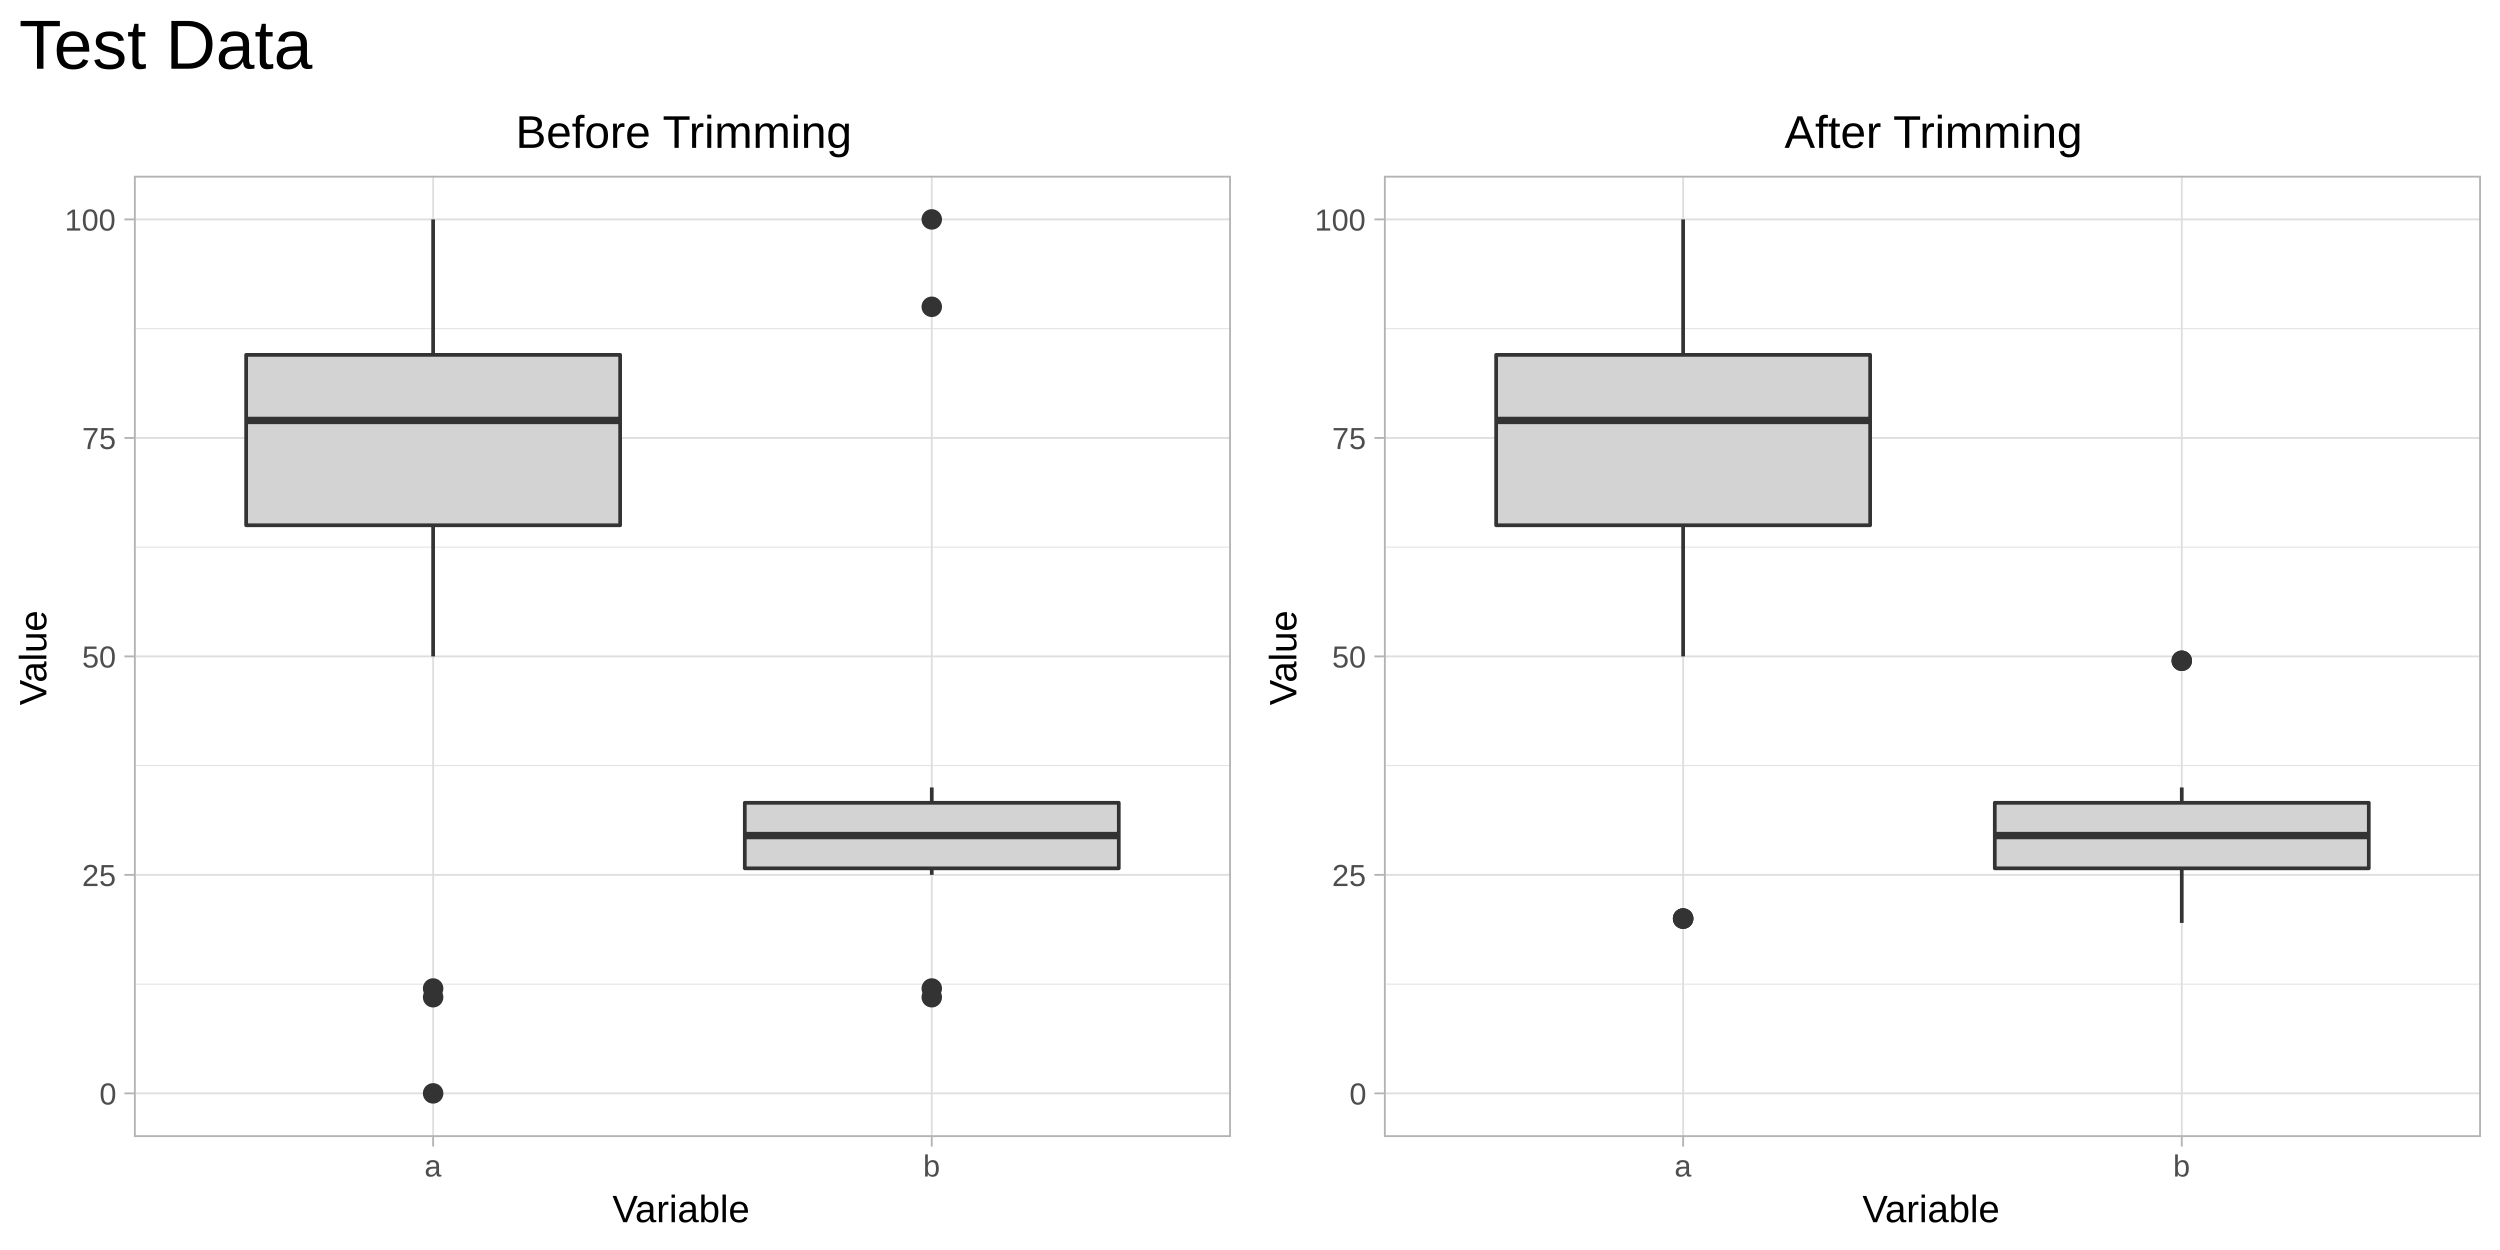
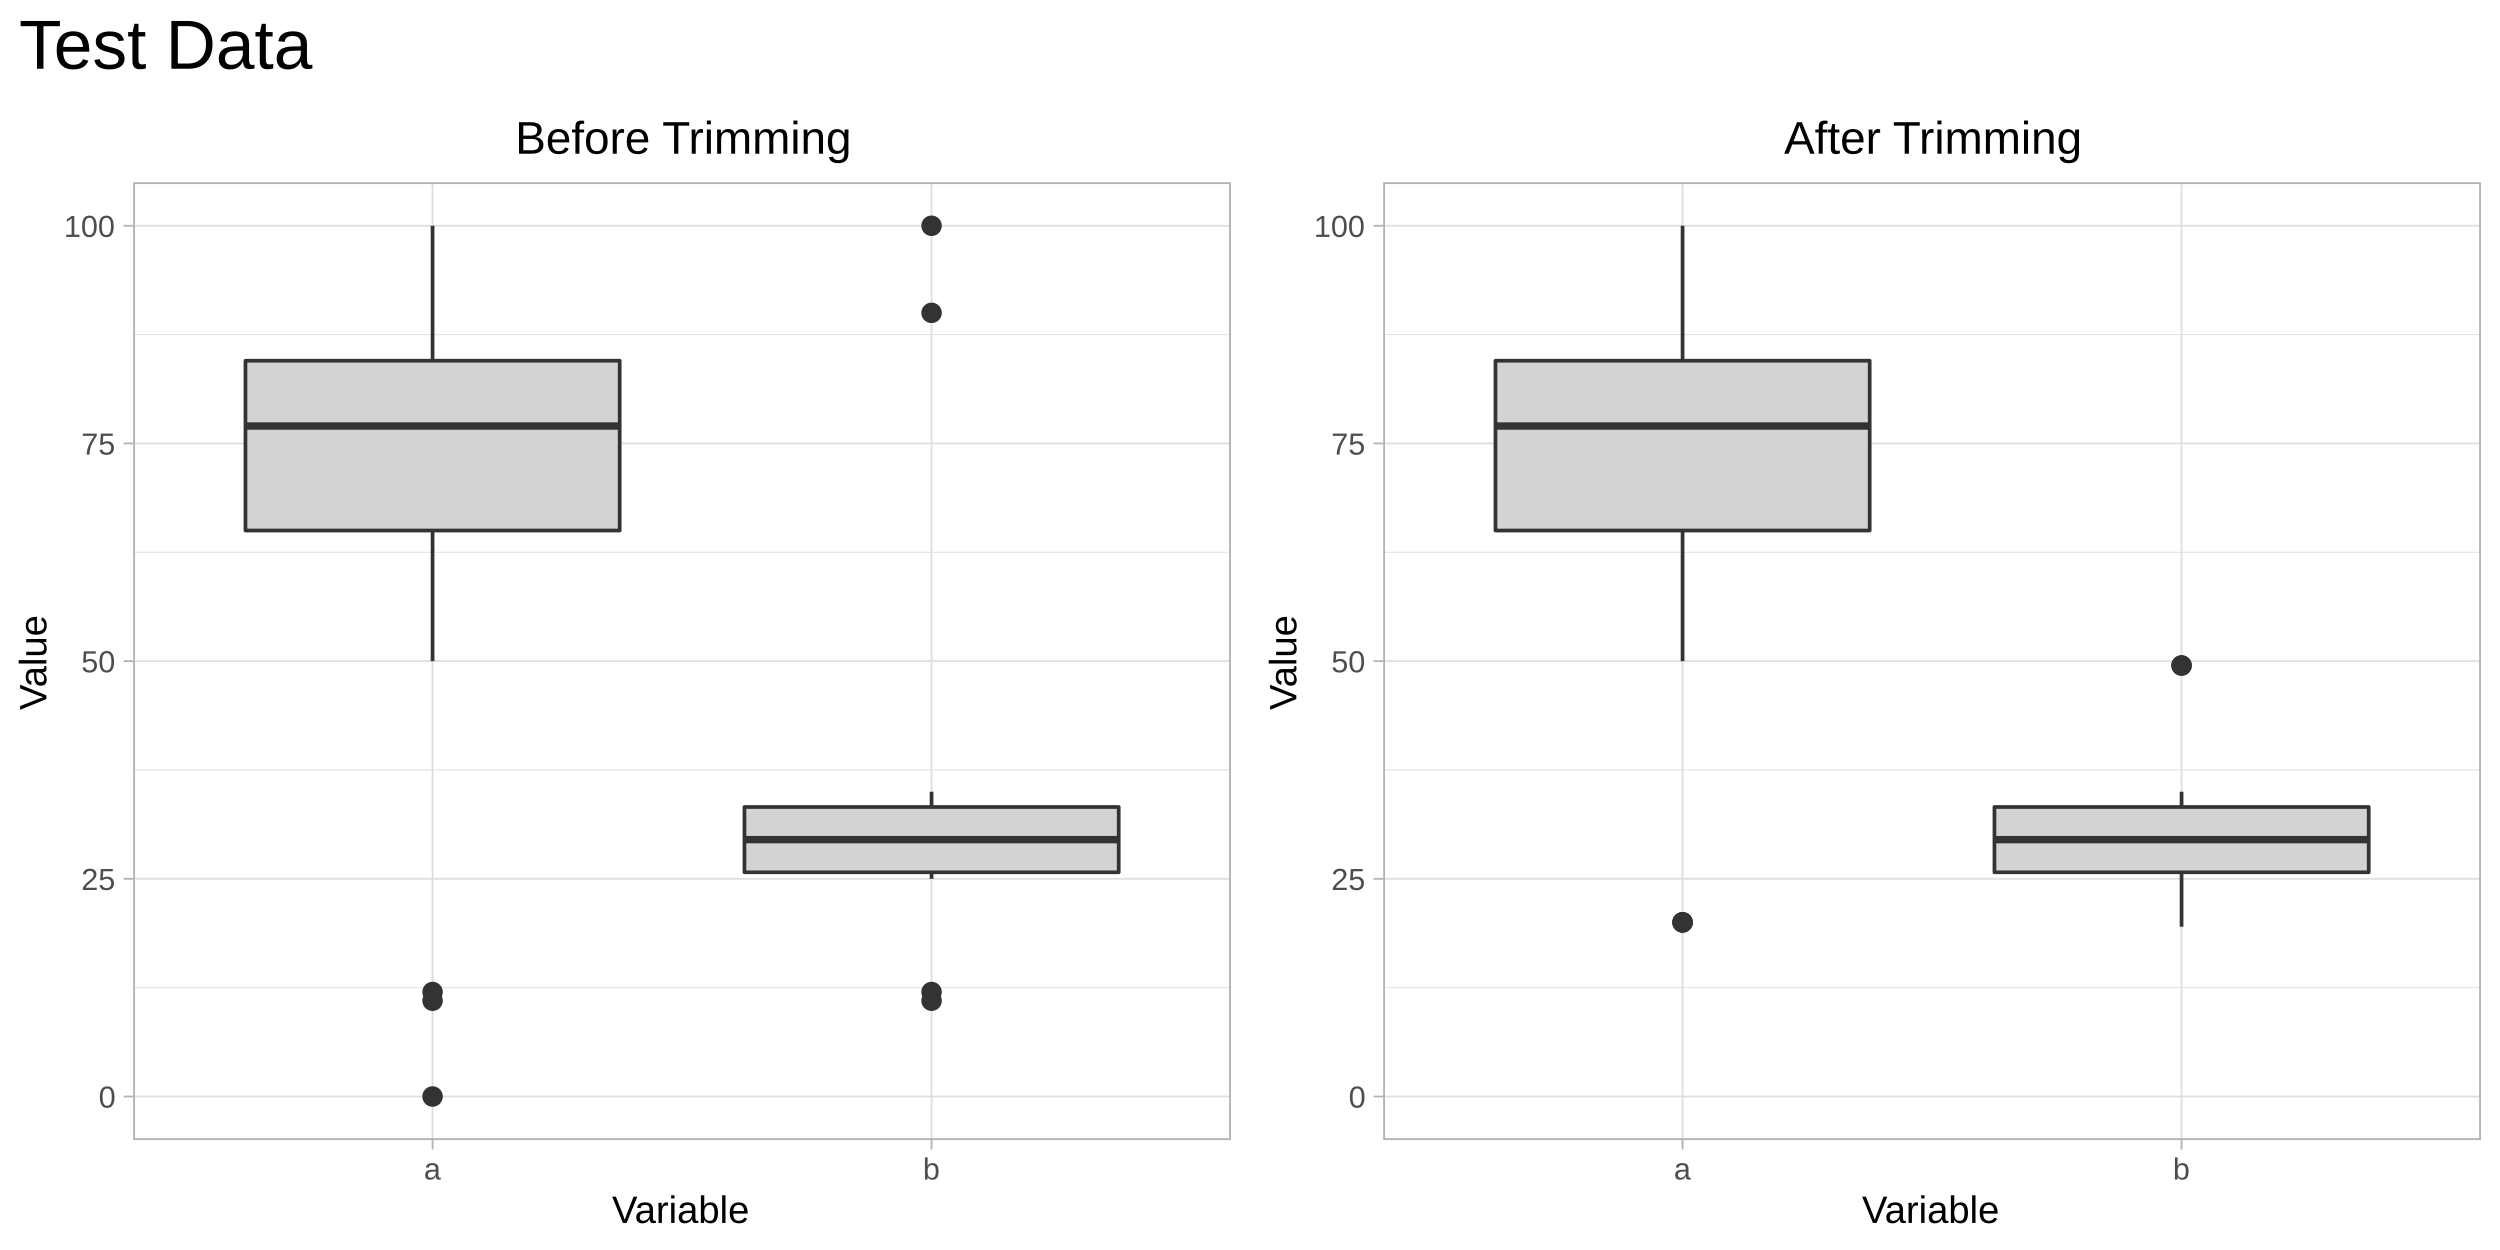
<svg xmlns="http://www.w3.org/2000/svg" viewBox="0 0 720.00 360.00">
  <defs>
    <style type="text/css">
    line, polyline, path, rect, circle {
      fill: none;
      stroke: #000000;
      stroke-linecap: round;
      stroke-linejoin: round;
      stroke-miterlimit: 10.00;
    }
  </style>
  </defs>
  <rect width="100%" height="100%" style="stroke: none; fill: #FFFFFF;" />
  <rect x="0.00" y="0.00" width="720.00" height="360.00" style="stroke-width: 1.07; stroke: #FFFFFF; fill: #FFFFFF;" />
  <defs>
-     <clipPath id="cpMzguNTczfDM1NC41MjF8MzI3LjQ3NHw1MC42MDUz">
-       <rect x="38.57" y="50.61" width="315.95" height="276.87" />
+     <clipPath id="cpMzguMzU0M3wzNTQuNTIxfDMyOC4zMzR8NTIuNDgwMw==">
+       <rect x="38.35" y="52.48" width="316.17" height="275.85" />
    </clipPath>
  </defs>
-   <rect x="38.57" y="50.61" width="315.95" height="276.87" style="stroke-width: 1.07; stroke: none; fill: #FFFFFF;" clip-path="url(#cpMzguNTczfDM1NC41MjF8MzI3LjQ3NHw1MC42MDUz)" />
-   <polyline points="38.57,283.43 354.52,283.43 " style="stroke-width: 0.27; stroke: #DEDEDE; stroke-linecap: butt;" clip-path="url(#cpMzguNTczfDM1NC41MjF8MzI3LjQ3NHw1MC42MDUz)" />
-   <polyline points="38.57,220.50 354.52,220.50 " style="stroke-width: 0.27; stroke: #DEDEDE; stroke-linecap: butt;" clip-path="url(#cpMzguNTczfDM1NC41MjF8MzI3LjQ3NHw1MC42MDUz)" />
-   <polyline points="38.57,157.58 354.52,157.58 " style="stroke-width: 0.27; stroke: #DEDEDE; stroke-linecap: butt;" clip-path="url(#cpMzguNTczfDM1NC41MjF8MzI3LjQ3NHw1MC42MDUz)" />
-   <polyline points="38.57,94.65 354.52,94.65 " style="stroke-width: 0.27; stroke: #DEDEDE; stroke-linecap: butt;" clip-path="url(#cpMzguNTczfDM1NC41MjF8MzI3LjQ3NHw1MC42MDUz)" />
-   <polyline points="38.57,314.89 354.52,314.89 " style="stroke-width: 0.53; stroke: #DEDEDE; stroke-linecap: butt;" clip-path="url(#cpMzguNTczfDM1NC41MjF8MzI3LjQ3NHw1MC42MDUz)" />
-   <polyline points="38.57,251.96 354.52,251.96 " style="stroke-width: 0.53; stroke: #DEDEDE; stroke-linecap: butt;" clip-path="url(#cpMzguNTczfDM1NC41MjF8MzI3LjQ3NHw1MC42MDUz)" />
-   <polyline points="38.57,189.04 354.52,189.04 " style="stroke-width: 0.53; stroke: #DEDEDE; stroke-linecap: butt;" clip-path="url(#cpMzguNTczfDM1NC41MjF8MzI3LjQ3NHw1MC42MDUz)" />
-   <polyline points="38.57,126.12 354.52,126.12 " style="stroke-width: 0.53; stroke: #DEDEDE; stroke-linecap: butt;" clip-path="url(#cpMzguNTczfDM1NC41MjF8MzI3LjQ3NHw1MC42MDUz)" />
-   <polyline points="38.57,63.19 354.52,63.19 " style="stroke-width: 0.53; stroke: #DEDEDE; stroke-linecap: butt;" clip-path="url(#cpMzguNTczfDM1NC41MjF8MzI3LjQ3NHw1MC42MDUz)" />
-   <polyline points="124.74,327.47 124.74,50.61 " style="stroke-width: 0.53; stroke: #DEDEDE; stroke-linecap: butt;" clip-path="url(#cpMzguNTczfDM1NC41MjF8MzI3LjQ3NHw1MC42MDUz)" />
-   <polyline points="268.35,327.47 268.35,50.61 " style="stroke-width: 0.53; stroke: #DEDEDE; stroke-linecap: butt;" clip-path="url(#cpMzguNTczfDM1NC41MjF8MzI3LjQ3NHw1MC42MDUz)" />
-   <circle cx="124.74" cy="314.89" r="1.95pt" style="stroke-width: 0.71; stroke: #333333; fill: #333333;" clip-path="url(#cpMzguNTczfDM1NC41MjF8MzI3LjQ3NHw1MC42MDUz)" />
-   <circle cx="124.74" cy="287.20" r="1.95pt" style="stroke-width: 0.71; stroke: #333333; fill: #333333;" clip-path="url(#cpMzguNTczfDM1NC41MjF8MzI3LjQ3NHw1MC42MDUz)" />
-   <circle cx="124.74" cy="284.69" r="1.95pt" style="stroke-width: 0.71; stroke: #333333; fill: #333333;" clip-path="url(#cpMzguNTczfDM1NC41MjF8MzI3LjQ3NHw1MC42MDUz)" />
-   <line x1="124.74" y1="102.20" x2="124.74" y2="63.19" style="stroke-width: 1.07; stroke: #333333; stroke-linecap: butt;" clip-path="url(#cpMzguNTczfDM1NC41MjF8MzI3LjQ3NHw1MC42MDUz)" />
-   <line x1="124.74" y1="151.28" x2="124.74" y2="189.04" style="stroke-width: 1.07; stroke: #333333; stroke-linecap: butt;" clip-path="url(#cpMzguNTczfDM1NC41MjF8MzI3LjQ3NHw1MC42MDUz)" />
-   <polyline points="70.89,102.20 70.89,151.28 178.60,151.28 178.60,102.20 70.89,102.20 " style="stroke-width: 1.07; stroke: #333333; fill: #D3D3D3;" clip-path="url(#cpMzguNTczfDM1NC41MjF8MzI3LjQ3NHw1MC42MDUz)" />
-   <line x1="70.89" y1="121.08" x2="178.60" y2="121.08" style="stroke-width: 2.13; stroke: #333333; stroke-linecap: butt;" clip-path="url(#cpMzguNTczfDM1NC41MjF8MzI3LjQ3NHw1MC42MDUz)" />
-   <circle cx="268.35" cy="287.20" r="1.95pt" style="stroke-width: 0.71; stroke: #333333; fill: #333333;" clip-path="url(#cpMzguNTczfDM1NC41MjF8MzI3LjQ3NHw1MC42MDUz)" />
-   <circle cx="268.35" cy="284.69" r="1.95pt" style="stroke-width: 0.71; stroke: #333333; fill: #333333;" clip-path="url(#cpMzguNTczfDM1NC41MjF8MzI3LjQ3NHw1MC42MDUz)" />
-   <circle cx="268.35" cy="63.19" r="1.95pt" style="stroke-width: 0.71; stroke: #333333; fill: #333333;" clip-path="url(#cpMzguNTczfDM1NC41MjF8MzI3LjQ3NHw1MC42MDUz)" />
-   <circle cx="268.35" cy="88.36" r="1.95pt" style="stroke-width: 0.71; stroke: #333333; fill: #333333;" clip-path="url(#cpMzguNTczfDM1NC41MjF8MzI3LjQ3NHw1MC42MDUz)" />
-   <line x1="268.35" y1="231.20" x2="268.35" y2="226.79" style="stroke-width: 1.07; stroke: #333333; stroke-linecap: butt;" clip-path="url(#cpMzguNTczfDM1NC41MjF8MzI3LjQ3NHw1MC42MDUz)" />
-   <line x1="268.35" y1="250.08" x2="268.35" y2="251.96" style="stroke-width: 1.07; stroke: #333333; stroke-linecap: butt;" clip-path="url(#cpMzguNTczfDM1NC41MjF8MzI3LjQ3NHw1MC42MDUz)" />
-   <polyline points="214.50,231.20 214.50,250.08 322.21,250.08 322.21,231.20 214.50,231.20 " style="stroke-width: 1.07; stroke: #333333; fill: #D3D3D3;" clip-path="url(#cpMzguNTczfDM1NC41MjF8MzI3LjQ3NHw1MC42MDUz)" />
-   <line x1="214.50" y1="240.64" x2="322.21" y2="240.64" style="stroke-width: 2.13; stroke: #333333; stroke-linecap: butt;" clip-path="url(#cpMzguNTczfDM1NC41MjF8MzI3LjQ3NHw1MC42MDUz)" />
-   <rect x="38.57" y="50.61" width="315.95" height="276.87" style="stroke-width: 1.07; stroke: #B3B3B3;" clip-path="url(#cpMzguNTczfDM1NC41MjF8MzI3LjQ3NHw1MC42MDUz)" />
+   <rect x="38.35" y="52.48" width="316.17" height="275.85" style="stroke-width: 1.07; stroke: none; fill: #FFFFFF;" clip-path="url(#cpMzguMzU0M3wzNTQuNTIxfDMyOC4zMzR8NTIuNDgwMw==)" />
+   <polyline points="38.35,284.45 354.52,284.45 " style="stroke-width: 0.27; stroke: #DEDEDE; stroke-linecap: butt;" clip-path="url(#cpMzguMzU0M3wzNTQuNTIxfDMyOC4zMzR8NTIuNDgwMw==)" />
+   <polyline points="38.35,221.75 354.52,221.75 " style="stroke-width: 0.27; stroke: #DEDEDE; stroke-linecap: butt;" clip-path="url(#cpMzguMzU0M3wzNTQuNTIxfDMyOC4zMzR8NTIuNDgwMw==)" />
+   <polyline points="38.35,159.06 354.52,159.06 " style="stroke-width: 0.27; stroke: #DEDEDE; stroke-linecap: butt;" clip-path="url(#cpMzguMzU0M3wzNTQuNTIxfDMyOC4zMzR8NTIuNDgwMw==)" />
+   <polyline points="38.35,96.37 354.52,96.37 " style="stroke-width: 0.27; stroke: #DEDEDE; stroke-linecap: butt;" clip-path="url(#cpMzguMzU0M3wzNTQuNTIxfDMyOC4zMzR8NTIuNDgwMw==)" />
+   <polyline points="38.35,315.79 354.52,315.79 " style="stroke-width: 0.53; stroke: #DEDEDE; stroke-linecap: butt;" clip-path="url(#cpMzguMzU0M3wzNTQuNTIxfDMyOC4zMzR8NTIuNDgwMw==)" />
+   <polyline points="38.35,253.10 354.52,253.10 " style="stroke-width: 0.53; stroke: #DEDEDE; stroke-linecap: butt;" clip-path="url(#cpMzguMzU0M3wzNTQuNTIxfDMyOC4zMzR8NTIuNDgwMw==)" />
+   <polyline points="38.35,190.41 354.52,190.41 " style="stroke-width: 0.53; stroke: #DEDEDE; stroke-linecap: butt;" clip-path="url(#cpMzguMzU0M3wzNTQuNTIxfDMyOC4zMzR8NTIuNDgwMw==)" />
+   <polyline points="38.35,127.71 354.52,127.71 " style="stroke-width: 0.53; stroke: #DEDEDE; stroke-linecap: butt;" clip-path="url(#cpMzguMzU0M3wzNTQuNTIxfDMyOC4zMzR8NTIuNDgwMw==)" />
+   <polyline points="38.35,65.02 354.52,65.02 " style="stroke-width: 0.53; stroke: #DEDEDE; stroke-linecap: butt;" clip-path="url(#cpMzguMzU0M3wzNTQuNTIxfDMyOC4zMzR8NTIuNDgwMw==)" />
+   <polyline points="124.58,328.33 124.58,52.48 " style="stroke-width: 0.53; stroke: #DEDEDE; stroke-linecap: butt;" clip-path="url(#cpMzguMzU0M3wzNTQuNTIxfDMyOC4zMzR8NTIuNDgwMw==)" />
+   <polyline points="268.29,328.33 268.29,52.48 " style="stroke-width: 0.53; stroke: #DEDEDE; stroke-linecap: butt;" clip-path="url(#cpMzguMzU0M3wzNTQuNTIxfDMyOC4zMzR8NTIuNDgwMw==)" />
+   <circle cx="124.58" cy="315.79" r="1.95pt" style="stroke-width: 0.71; stroke: #333333; fill: #333333;" clip-path="url(#cpMzguMzU0M3wzNTQuNTIxfDMyOC4zMzR8NTIuNDgwMw==)" />
+   <circle cx="124.58" cy="288.21" r="1.95pt" style="stroke-width: 0.71; stroke: #333333; fill: #333333;" clip-path="url(#cpMzguMzU0M3wzNTQuNTIxfDMyOC4zMzR8NTIuNDgwMw==)" />
+   <circle cx="124.58" cy="285.70" r="1.95pt" style="stroke-width: 0.71; stroke: #333333; fill: #333333;" clip-path="url(#cpMzguMzU0M3wzNTQuNTIxfDMyOC4zMzR8NTIuNDgwMw==)" />
+   <line x1="124.58" y1="103.89" x2="124.58" y2="65.02" style="stroke-width: 1.07; stroke: #333333; stroke-linecap: butt;" clip-path="url(#cpMzguMzU0M3wzNTQuNTIxfDMyOC4zMzR8NTIuNDgwMw==)" />
+   <line x1="124.58" y1="152.79" x2="124.58" y2="190.41" style="stroke-width: 1.07; stroke: #333333; stroke-linecap: butt;" clip-path="url(#cpMzguMzU0M3wzNTQuNTIxfDMyOC4zMzR8NTIuNDgwMw==)" />
+   <polyline points="70.69,103.89 70.69,152.79 178.47,152.79 178.47,103.89 70.69,103.89 " style="stroke-width: 1.07; stroke: #333333; fill: #D3D3D3;" clip-path="url(#cpMzguMzU0M3wzNTQuNTIxfDMyOC4zMzR8NTIuNDgwMw==)" />
+   <line x1="70.69" y1="122.70" x2="178.47" y2="122.70" style="stroke-width: 2.13; stroke: #333333; stroke-linecap: butt;" clip-path="url(#cpMzguMzU0M3wzNTQuNTIxfDMyOC4zMzR8NTIuNDgwMw==)" />
+   <circle cx="268.29" cy="288.21" r="1.95pt" style="stroke-width: 0.71; stroke: #333333; fill: #333333;" clip-path="url(#cpMzguMzU0M3wzNTQuNTIxfDMyOC4zMzR8NTIuNDgwMw==)" />
+   <circle cx="268.29" cy="285.70" r="1.95pt" style="stroke-width: 0.71; stroke: #333333; fill: #333333;" clip-path="url(#cpMzguMzU0M3wzNTQuNTIxfDMyOC4zMzR8NTIuNDgwMw==)" />
+   <circle cx="268.29" cy="65.02" r="1.95pt" style="stroke-width: 0.71; stroke: #333333; fill: #333333;" clip-path="url(#cpMzguMzU0M3wzNTQuNTIxfDMyOC4zMzR8NTIuNDgwMw==)" />
+   <circle cx="268.29" cy="90.10" r="1.95pt" style="stroke-width: 0.71; stroke: #333333; fill: #333333;" clip-path="url(#cpMzguMzU0M3wzNTQuNTIxfDMyOC4zMzR8NTIuNDgwMw==)" />
+   <line x1="268.29" y1="232.41" x2="268.29" y2="228.02" style="stroke-width: 1.07; stroke: #333333; stroke-linecap: butt;" clip-path="url(#cpMzguMzU0M3wzNTQuNTIxfDMyOC4zMzR8NTIuNDgwMw==)" />
+   <line x1="268.29" y1="251.22" x2="268.29" y2="253.10" style="stroke-width: 1.07; stroke: #333333; stroke-linecap: butt;" clip-path="url(#cpMzguMzU0M3wzNTQuNTIxfDMyOC4zMzR8NTIuNDgwMw==)" />
+   <polyline points="214.40,232.41 214.40,251.22 322.19,251.22 322.19,232.41 214.40,232.41 " style="stroke-width: 1.07; stroke: #333333; fill: #D3D3D3;" clip-path="url(#cpMzguMzU0M3wzNTQuNTIxfDMyOC4zMzR8NTIuNDgwMw==)" />
+   <line x1="214.40" y1="241.82" x2="322.19" y2="241.82" style="stroke-width: 2.13; stroke: #333333; stroke-linecap: butt;" clip-path="url(#cpMzguMzU0M3wzNTQuNTIxfDMyOC4zMzR8NTIuNDgwMw==)" />
+   <rect x="38.35" y="52.48" width="316.17" height="275.85" style="stroke-width: 1.07; stroke: #B3B3B3;" clip-path="url(#cpMzguMzU0M3wzNTQuNTIxfDMyOC4zMzR8NTIuNDgwMw==)" />
  <defs>
    <clipPath id="cpMHw3MjB8MzYwfDA=">
      <rect x="0.00" y="0.00" width="720.00" height="360.00" />
    </clipPath>
  </defs>
  <defs>
-     <clipPath id="cpMzk4LjU3M3w3MTQuNTIxfDMyNy40NzR8NTAuNjA1Mw==">
-       <rect x="398.57" y="50.61" width="315.95" height="276.87" />
+     <clipPath id="cpMzk4LjM1NHw3MTQuNTIxfDMyOC4zMzR8NTIuNDgwMw==">
+       <rect x="398.35" y="52.48" width="316.17" height="275.85" />
    </clipPath>
  </defs>
-   <rect x="398.57" y="50.61" width="315.95" height="276.87" style="stroke-width: 1.07; stroke: none; fill: #FFFFFF;" clip-path="url(#cpMzk4LjU3M3w3MTQuNTIxfDMyNy40NzR8NTAuNjA1Mw==)" />
-   <polyline points="398.57,283.43 714.52,283.43 " style="stroke-width: 0.27; stroke: #DEDEDE; stroke-linecap: butt;" clip-path="url(#cpMzk4LjU3M3w3MTQuNTIxfDMyNy40NzR8NTAuNjA1Mw==)" />
-   <polyline points="398.57,220.50 714.52,220.50 " style="stroke-width: 0.27; stroke: #DEDEDE; stroke-linecap: butt;" clip-path="url(#cpMzk4LjU3M3w3MTQuNTIxfDMyNy40NzR8NTAuNjA1Mw==)" />
-   <polyline points="398.57,157.58 714.52,157.58 " style="stroke-width: 0.27; stroke: #DEDEDE; stroke-linecap: butt;" clip-path="url(#cpMzk4LjU3M3w3MTQuNTIxfDMyNy40NzR8NTAuNjA1Mw==)" />
-   <polyline points="398.57,94.65 714.52,94.65 " style="stroke-width: 0.27; stroke: #DEDEDE; stroke-linecap: butt;" clip-path="url(#cpMzk4LjU3M3w3MTQuNTIxfDMyNy40NzR8NTAuNjA1Mw==)" />
-   <polyline points="398.57,314.89 714.52,314.89 " style="stroke-width: 0.53; stroke: #DEDEDE; stroke-linecap: butt;" clip-path="url(#cpMzk4LjU3M3w3MTQuNTIxfDMyNy40NzR8NTAuNjA1Mw==)" />
-   <polyline points="398.57,251.96 714.52,251.96 " style="stroke-width: 0.53; stroke: #DEDEDE; stroke-linecap: butt;" clip-path="url(#cpMzk4LjU3M3w3MTQuNTIxfDMyNy40NzR8NTAuNjA1Mw==)" />
-   <polyline points="398.57,189.04 714.52,189.04 " style="stroke-width: 0.53; stroke: #DEDEDE; stroke-linecap: butt;" clip-path="url(#cpMzk4LjU3M3w3MTQuNTIxfDMyNy40NzR8NTAuNjA1Mw==)" />
-   <polyline points="398.57,126.12 714.52,126.12 " style="stroke-width: 0.53; stroke: #DEDEDE; stroke-linecap: butt;" clip-path="url(#cpMzk4LjU3M3w3MTQuNTIxfDMyNy40NzR8NTAuNjA1Mw==)" />
-   <polyline points="398.57,63.19 714.52,63.19 " style="stroke-width: 0.53; stroke: #DEDEDE; stroke-linecap: butt;" clip-path="url(#cpMzk4LjU3M3w3MTQuNTIxfDMyNy40NzR8NTAuNjA1Mw==)" />
-   <polyline points="484.74,327.47 484.74,50.61 " style="stroke-width: 0.53; stroke: #DEDEDE; stroke-linecap: butt;" clip-path="url(#cpMzk4LjU3M3w3MTQuNTIxfDMyNy40NzR8NTAuNjA1Mw==)" />
-   <polyline points="628.35,327.47 628.35,50.61 " style="stroke-width: 0.53; stroke: #DEDEDE; stroke-linecap: butt;" clip-path="url(#cpMzk4LjU3M3w3MTQuNTIxfDMyNy40NzR8NTAuNjA1Mw==)" />
-   <circle cx="484.74" cy="264.55" r="1.95pt" style="stroke-width: 0.71; stroke: #333333; fill: #333333;" clip-path="url(#cpMzk4LjU3M3w3MTQuNTIxfDMyNy40NzR8NTAuNjA1Mw==)" />
-   <circle cx="484.74" cy="264.55" r="1.95pt" style="stroke-width: 0.71; stroke: #333333; fill: #333333;" clip-path="url(#cpMzk4LjU3M3w3MTQuNTIxfDMyNy40NzR8NTAuNjA1Mw==)" />
-   <circle cx="484.74" cy="264.55" r="1.95pt" style="stroke-width: 0.71; stroke: #333333; fill: #333333;" clip-path="url(#cpMzk4LjU3M3w3MTQuNTIxfDMyNy40NzR8NTAuNjA1Mw==)" />
-   <line x1="484.74" y1="102.20" x2="484.74" y2="63.19" style="stroke-width: 1.07; stroke: #333333; stroke-linecap: butt;" clip-path="url(#cpMzk4LjU3M3w3MTQuNTIxfDMyNy40NzR8NTAuNjA1Mw==)" />
-   <line x1="484.74" y1="151.28" x2="484.74" y2="189.04" style="stroke-width: 1.07; stroke: #333333; stroke-linecap: butt;" clip-path="url(#cpMzk4LjU3M3w3MTQuNTIxfDMyNy40NzR8NTAuNjA1Mw==)" />
-   <polyline points="430.89,102.20 430.89,151.28 538.60,151.28 538.60,102.20 430.89,102.20 " style="stroke-width: 1.07; stroke: #333333; fill: #D3D3D3;" clip-path="url(#cpMzk4LjU3M3w3MTQuNTIxfDMyNy40NzR8NTAuNjA1Mw==)" />
-   <line x1="430.89" y1="121.08" x2="538.60" y2="121.08" style="stroke-width: 2.13; stroke: #333333; stroke-linecap: butt;" clip-path="url(#cpMzk4LjU3M3w3MTQuNTIxfDMyNy40NzR8NTAuNjA1Mw==)" />
-   <circle cx="628.35" cy="190.30" r="1.95pt" style="stroke-width: 0.71; stroke: #333333; fill: #333333;" clip-path="url(#cpMzk4LjU3M3w3MTQuNTIxfDMyNy40NzR8NTAuNjA1Mw==)" />
-   <circle cx="628.35" cy="190.30" r="1.95pt" style="stroke-width: 0.71; stroke: #333333; fill: #333333;" clip-path="url(#cpMzk4LjU3M3w3MTQuNTIxfDMyNy40NzR8NTAuNjA1Mw==)" />
-   <line x1="628.35" y1="231.20" x2="628.35" y2="226.79" style="stroke-width: 1.07; stroke: #333333; stroke-linecap: butt;" clip-path="url(#cpMzk4LjU3M3w3MTQuNTIxfDMyNy40NzR8NTAuNjA1Mw==)" />
-   <line x1="628.35" y1="250.08" x2="628.35" y2="265.81" style="stroke-width: 1.07; stroke: #333333; stroke-linecap: butt;" clip-path="url(#cpMzk4LjU3M3w3MTQuNTIxfDMyNy40NzR8NTAuNjA1Mw==)" />
-   <polyline points="574.50,231.20 574.50,250.08 682.21,250.08 682.21,231.20 574.50,231.20 " style="stroke-width: 1.07; stroke: #333333; fill: #D3D3D3;" clip-path="url(#cpMzk4LjU3M3w3MTQuNTIxfDMyNy40NzR8NTAuNjA1Mw==)" />
-   <line x1="574.50" y1="240.64" x2="682.21" y2="240.64" style="stroke-width: 2.13; stroke: #333333; stroke-linecap: butt;" clip-path="url(#cpMzk4LjU3M3w3MTQuNTIxfDMyNy40NzR8NTAuNjA1Mw==)" />
-   <rect x="398.57" y="50.61" width="315.95" height="276.87" style="stroke-width: 1.07; stroke: #B3B3B3;" clip-path="url(#cpMzk4LjU3M3w3MTQuNTIxfDMyNy40NzR8NTAuNjA1Mw==)" />
+   <rect x="398.35" y="52.48" width="316.17" height="275.85" style="stroke-width: 1.07; stroke: none; fill: #FFFFFF;" clip-path="url(#cpMzk4LjM1NHw3MTQuNTIxfDMyOC4zMzR8NTIuNDgwMw==)" />
+   <polyline points="398.35,284.45 714.52,284.45 " style="stroke-width: 0.27; stroke: #DEDEDE; stroke-linecap: butt;" clip-path="url(#cpMzk4LjM1NHw3MTQuNTIxfDMyOC4zMzR8NTIuNDgwMw==)" />
+   <polyline points="398.35,221.75 714.52,221.75 " style="stroke-width: 0.27; stroke: #DEDEDE; stroke-linecap: butt;" clip-path="url(#cpMzk4LjM1NHw3MTQuNTIxfDMyOC4zMzR8NTIuNDgwMw==)" />
+   <polyline points="398.35,159.06 714.52,159.06 " style="stroke-width: 0.27; stroke: #DEDEDE; stroke-linecap: butt;" clip-path="url(#cpMzk4LjM1NHw3MTQuNTIxfDMyOC4zMzR8NTIuNDgwMw==)" />
+   <polyline points="398.35,96.37 714.52,96.37 " style="stroke-width: 0.27; stroke: #DEDEDE; stroke-linecap: butt;" clip-path="url(#cpMzk4LjM1NHw3MTQuNTIxfDMyOC4zMzR8NTIuNDgwMw==)" />
+   <polyline points="398.35,315.79 714.52,315.79 " style="stroke-width: 0.53; stroke: #DEDEDE; stroke-linecap: butt;" clip-path="url(#cpMzk4LjM1NHw3MTQuNTIxfDMyOC4zMzR8NTIuNDgwMw==)" />
+   <polyline points="398.35,253.10 714.52,253.10 " style="stroke-width: 0.53; stroke: #DEDEDE; stroke-linecap: butt;" clip-path="url(#cpMzk4LjM1NHw3MTQuNTIxfDMyOC4zMzR8NTIuNDgwMw==)" />
+   <polyline points="398.35,190.41 714.52,190.41 " style="stroke-width: 0.53; stroke: #DEDEDE; stroke-linecap: butt;" clip-path="url(#cpMzk4LjM1NHw3MTQuNTIxfDMyOC4zMzR8NTIuNDgwMw==)" />
+   <polyline points="398.35,127.71 714.52,127.71 " style="stroke-width: 0.53; stroke: #DEDEDE; stroke-linecap: butt;" clip-path="url(#cpMzk4LjM1NHw3MTQuNTIxfDMyOC4zMzR8NTIuNDgwMw==)" />
+   <polyline points="398.35,65.02 714.52,65.02 " style="stroke-width: 0.53; stroke: #DEDEDE; stroke-linecap: butt;" clip-path="url(#cpMzk4LjM1NHw3MTQuNTIxfDMyOC4zMzR8NTIuNDgwMw==)" />
+   <polyline points="484.58,328.33 484.58,52.48 " style="stroke-width: 0.53; stroke: #DEDEDE; stroke-linecap: butt;" clip-path="url(#cpMzk4LjM1NHw3MTQuNTIxfDMyOC4zMzR8NTIuNDgwMw==)" />
+   <polyline points="628.29,328.33 628.29,52.48 " style="stroke-width: 0.53; stroke: #DEDEDE; stroke-linecap: butt;" clip-path="url(#cpMzk4LjM1NHw3MTQuNTIxfDMyOC4zMzR8NTIuNDgwMw==)" />
+   <circle cx="484.58" cy="265.64" r="1.95pt" style="stroke-width: 0.71; stroke: #333333; fill: #333333;" clip-path="url(#cpMzk4LjM1NHw3MTQuNTIxfDMyOC4zMzR8NTIuNDgwMw==)" />
+   <circle cx="484.58" cy="265.64" r="1.95pt" style="stroke-width: 0.71; stroke: #333333; fill: #333333;" clip-path="url(#cpMzk4LjM1NHw3MTQuNTIxfDMyOC4zMzR8NTIuNDgwMw==)" />
+   <circle cx="484.58" cy="265.64" r="1.95pt" style="stroke-width: 0.71; stroke: #333333; fill: #333333;" clip-path="url(#cpMzk4LjM1NHw3MTQuNTIxfDMyOC4zMzR8NTIuNDgwMw==)" />
+   <line x1="484.58" y1="103.89" x2="484.58" y2="65.02" style="stroke-width: 1.07; stroke: #333333; stroke-linecap: butt;" clip-path="url(#cpMzk4LjM1NHw3MTQuNTIxfDMyOC4zMzR8NTIuNDgwMw==)" />
+   <line x1="484.58" y1="152.79" x2="484.58" y2="190.41" style="stroke-width: 1.07; stroke: #333333; stroke-linecap: butt;" clip-path="url(#cpMzk4LjM1NHw3MTQuNTIxfDMyOC4zMzR8NTIuNDgwMw==)" />
+   <polyline points="430.69,103.89 430.69,152.79 538.47,152.79 538.47,103.89 430.69,103.89 " style="stroke-width: 1.07; stroke: #333333; fill: #D3D3D3;" clip-path="url(#cpMzk4LjM1NHw3MTQuNTIxfDMyOC4zMzR8NTIuNDgwMw==)" />
+   <line x1="430.69" y1="122.70" x2="538.47" y2="122.70" style="stroke-width: 2.13; stroke: #333333; stroke-linecap: butt;" clip-path="url(#cpMzk4LjM1NHw3MTQuNTIxfDMyOC4zMzR8NTIuNDgwMw==)" />
+   <circle cx="628.29" cy="191.66" r="1.95pt" style="stroke-width: 0.71; stroke: #333333; fill: #333333;" clip-path="url(#cpMzk4LjM1NHw3MTQuNTIxfDMyOC4zMzR8NTIuNDgwMw==)" />
+   <circle cx="628.29" cy="191.66" r="1.95pt" style="stroke-width: 0.71; stroke: #333333; fill: #333333;" clip-path="url(#cpMzk4LjM1NHw3MTQuNTIxfDMyOC4zMzR8NTIuNDgwMw==)" />
+   <line x1="628.29" y1="232.41" x2="628.29" y2="228.02" style="stroke-width: 1.07; stroke: #333333; stroke-linecap: butt;" clip-path="url(#cpMzk4LjM1NHw3MTQuNTIxfDMyOC4zMzR8NTIuNDgwMw==)" />
+   <line x1="628.29" y1="251.22" x2="628.29" y2="266.89" style="stroke-width: 1.07; stroke: #333333; stroke-linecap: butt;" clip-path="url(#cpMzk4LjM1NHw3MTQuNTIxfDMyOC4zMzR8NTIuNDgwMw==)" />
+   <polyline points="574.40,232.41 574.40,251.22 682.19,251.22 682.19,232.41 574.40,232.41 " style="stroke-width: 1.07; stroke: #333333; fill: #D3D3D3;" clip-path="url(#cpMzk4LjM1NHw3MTQuNTIxfDMyOC4zMzR8NTIuNDgwMw==)" />
+   <line x1="574.40" y1="241.82" x2="682.19" y2="241.82" style="stroke-width: 2.13; stroke: #333333; stroke-linecap: butt;" clip-path="url(#cpMzk4LjM1NHw3MTQuNTIxfDMyOC4zMzR8NTIuNDgwMw==)" />
+   <rect x="398.35" y="52.48" width="316.17" height="275.85" style="stroke-width: 1.07; stroke: #B3B3B3;" clip-path="url(#cpMzk4LjM1NHw3MTQuNTIxfDMyOC4zMzR8NTIuNDgwMw==)" />
  <defs>
    <clipPath id="cpMHw3MjB8MzYwfDA=">
      <rect x="0.00" y="0.00" width="720.00" height="360.00" />
    </clipPath>
  </defs>
  <g clip-path="url(#cpMHw3MjB8MzYwfDA=)">
-     <text x="28.64" y="318.11" style="font-size: 8.80px; fill: #4D4D4D; font-family: Arial;" textLength="5.01px" lengthAdjust="spacingAndGlyphs">0</text>
+     <text x="28.42" y="319.01" style="font-size: 8.80px; fill: #4D4D4D; font-family: Arial;" textLength="5.01px" lengthAdjust="spacingAndGlyphs">0</text>
  </g>
  <g clip-path="url(#cpMHw3MjB8MzYwfDA=)">
-     <text x="23.63" y="255.18" style="font-size: 8.80px; fill: #4D4D4D; font-family: Arial;" textLength="10.01px" lengthAdjust="spacingAndGlyphs">25</text>
+     <text x="23.41" y="256.32" style="font-size: 8.80px; fill: #4D4D4D; font-family: Arial;" textLength="10.01px" lengthAdjust="spacingAndGlyphs">25</text>
  </g>
  <g clip-path="url(#cpMHw3MjB8MzYwfDA=)">
-     <text x="23.63" y="192.26" style="font-size: 8.80px; fill: #4D4D4D; font-family: Arial;" textLength="10.01px" lengthAdjust="spacingAndGlyphs">50</text>
+     <text x="23.41" y="193.63" style="font-size: 8.80px; fill: #4D4D4D; font-family: Arial;" textLength="10.01px" lengthAdjust="spacingAndGlyphs">50</text>
  </g>
  <g clip-path="url(#cpMHw3MjB8MzYwfDA=)">
-     <text x="23.63" y="129.33" style="font-size: 8.80px; fill: #4D4D4D; font-family: Arial;" textLength="10.01px" lengthAdjust="spacingAndGlyphs">75</text>
+     <text x="23.41" y="130.93" style="font-size: 8.80px; fill: #4D4D4D; font-family: Arial;" textLength="10.01px" lengthAdjust="spacingAndGlyphs">75</text>
  </g>
  <g clip-path="url(#cpMHw3MjB8MzYwfDA=)">
-     <text x="18.63" y="66.41" style="font-size: 8.80px; fill: #4D4D4D; font-family: Arial;" textLength="15.02px" lengthAdjust="spacingAndGlyphs">100</text>
+     <text x="18.41" y="68.24" style="font-size: 8.80px; fill: #4D4D4D; font-family: Arial;" textLength="15.02px" lengthAdjust="spacingAndGlyphs">100</text>
  </g>
-   <polyline points="35.83,314.89 38.57,314.89 " style="stroke-width: 0.53; stroke: #B3B3B3; stroke-linecap: butt;" clip-path="url(#cpMHw3MjB8MzYwfDA=)" />
-   <polyline points="35.83,251.96 38.57,251.96 " style="stroke-width: 0.53; stroke: #B3B3B3; stroke-linecap: butt;" clip-path="url(#cpMHw3MjB8MzYwfDA=)" />
-   <polyline points="35.83,189.04 38.57,189.04 " style="stroke-width: 0.53; stroke: #B3B3B3; stroke-linecap: butt;" clip-path="url(#cpMHw3MjB8MzYwfDA=)" />
-   <polyline points="35.83,126.12 38.57,126.12 " style="stroke-width: 0.53; stroke: #B3B3B3; stroke-linecap: butt;" clip-path="url(#cpMHw3MjB8MzYwfDA=)" />
-   <polyline points="35.83,63.19 38.57,63.19 " style="stroke-width: 0.53; stroke: #B3B3B3; stroke-linecap: butt;" clip-path="url(#cpMHw3MjB8MzYwfDA=)" />
+   <polyline points="35.61,315.79 38.35,315.79 " style="stroke-width: 0.53; stroke: #B3B3B3; stroke-linecap: butt;" clip-path="url(#cpMHw3MjB8MzYwfDA=)" />
+   <polyline points="35.61,253.10 38.35,253.10 " style="stroke-width: 0.53; stroke: #B3B3B3; stroke-linecap: butt;" clip-path="url(#cpMHw3MjB8MzYwfDA=)" />
+   <polyline points="35.61,190.41 38.35,190.41 " style="stroke-width: 0.53; stroke: #B3B3B3; stroke-linecap: butt;" clip-path="url(#cpMHw3MjB8MzYwfDA=)" />
+   <polyline points="35.61,127.71 38.35,127.71 " style="stroke-width: 0.53; stroke: #B3B3B3; stroke-linecap: butt;" clip-path="url(#cpMHw3MjB8MzYwfDA=)" />
+   <polyline points="35.61,65.02 38.35,65.02 " style="stroke-width: 0.53; stroke: #B3B3B3; stroke-linecap: butt;" clip-path="url(#cpMHw3MjB8MzYwfDA=)" />
  <g clip-path="url(#cpMHw3MjB8MzYwfDA=)">
-     <text x="388.64" y="318.11" style="font-size: 8.80px; fill: #4D4D4D; font-family: Arial;" textLength="5.01px" lengthAdjust="spacingAndGlyphs">0</text>
+     <text x="388.42" y="319.01" style="font-size: 8.80px; fill: #4D4D4D; font-family: Arial;" textLength="5.01px" lengthAdjust="spacingAndGlyphs">0</text>
  </g>
  <g clip-path="url(#cpMHw3MjB8MzYwfDA=)">
-     <text x="383.63" y="255.18" style="font-size: 8.80px; fill: #4D4D4D; font-family: Arial;" textLength="10.01px" lengthAdjust="spacingAndGlyphs">25</text>
+     <text x="383.41" y="256.32" style="font-size: 8.80px; fill: #4D4D4D; font-family: Arial;" textLength="10.01px" lengthAdjust="spacingAndGlyphs">25</text>
  </g>
  <g clip-path="url(#cpMHw3MjB8MzYwfDA=)">
-     <text x="383.63" y="192.26" style="font-size: 8.80px; fill: #4D4D4D; font-family: Arial;" textLength="10.01px" lengthAdjust="spacingAndGlyphs">50</text>
+     <text x="383.41" y="193.63" style="font-size: 8.80px; fill: #4D4D4D; font-family: Arial;" textLength="10.01px" lengthAdjust="spacingAndGlyphs">50</text>
  </g>
  <g clip-path="url(#cpMHw3MjB8MzYwfDA=)">
-     <text x="383.63" y="129.33" style="font-size: 8.80px; fill: #4D4D4D; font-family: Arial;" textLength="10.01px" lengthAdjust="spacingAndGlyphs">75</text>
+     <text x="383.41" y="130.93" style="font-size: 8.80px; fill: #4D4D4D; font-family: Arial;" textLength="10.01px" lengthAdjust="spacingAndGlyphs">75</text>
  </g>
  <g clip-path="url(#cpMHw3MjB8MzYwfDA=)">
-     <text x="378.63" y="66.41" style="font-size: 8.80px; fill: #4D4D4D; font-family: Arial;" textLength="15.02px" lengthAdjust="spacingAndGlyphs">100</text>
+     <text x="378.41" y="68.24" style="font-size: 8.80px; fill: #4D4D4D; font-family: Arial;" textLength="15.02px" lengthAdjust="spacingAndGlyphs">100</text>
  </g>
-   <polyline points="395.83,314.89 398.57,314.89 " style="stroke-width: 0.53; stroke: #B3B3B3; stroke-linecap: butt;" clip-path="url(#cpMHw3MjB8MzYwfDA=)" />
-   <polyline points="395.83,251.96 398.57,251.96 " style="stroke-width: 0.53; stroke: #B3B3B3; stroke-linecap: butt;" clip-path="url(#cpMHw3MjB8MzYwfDA=)" />
-   <polyline points="395.83,189.04 398.57,189.04 " style="stroke-width: 0.53; stroke: #B3B3B3; stroke-linecap: butt;" clip-path="url(#cpMHw3MjB8MzYwfDA=)" />
-   <polyline points="395.83,126.12 398.57,126.12 " style="stroke-width: 0.53; stroke: #B3B3B3; stroke-linecap: butt;" clip-path="url(#cpMHw3MjB8MzYwfDA=)" />
-   <polyline points="395.83,63.19 398.57,63.19 " style="stroke-width: 0.53; stroke: #B3B3B3; stroke-linecap: butt;" clip-path="url(#cpMHw3MjB8MzYwfDA=)" />
-   <polyline points="124.74,330.21 124.74,327.47 " style="stroke-width: 0.53; stroke: #B3B3B3; stroke-linecap: butt;" clip-path="url(#cpMHw3MjB8MzYwfDA=)" />
-   <polyline points="268.35,330.21 268.35,327.47 " style="stroke-width: 0.53; stroke: #B3B3B3; stroke-linecap: butt;" clip-path="url(#cpMHw3MjB8MzYwfDA=)" />
+   <polyline points="395.61,315.79 398.35,315.79 " style="stroke-width: 0.53; stroke: #B3B3B3; stroke-linecap: butt;" clip-path="url(#cpMHw3MjB8MzYwfDA=)" />
+   <polyline points="395.61,253.10 398.35,253.10 " style="stroke-width: 0.53; stroke: #B3B3B3; stroke-linecap: butt;" clip-path="url(#cpMHw3MjB8MzYwfDA=)" />
+   <polyline points="395.61,190.41 398.35,190.41 " style="stroke-width: 0.53; stroke: #B3B3B3; stroke-linecap: butt;" clip-path="url(#cpMHw3MjB8MzYwfDA=)" />
+   <polyline points="395.61,127.71 398.35,127.71 " style="stroke-width: 0.53; stroke: #B3B3B3; stroke-linecap: butt;" clip-path="url(#cpMHw3MjB8MzYwfDA=)" />
+   <polyline points="395.61,65.02 398.35,65.02 " style="stroke-width: 0.53; stroke: #B3B3B3; stroke-linecap: butt;" clip-path="url(#cpMHw3MjB8MzYwfDA=)" />
+   <polyline points="124.58,331.07 124.58,328.33 " style="stroke-width: 0.53; stroke: #B3B3B3; stroke-linecap: butt;" clip-path="url(#cpMHw3MjB8MzYwfDA=)" />
+   <polyline points="268.29,331.07 268.29,328.33 " style="stroke-width: 0.53; stroke: #B3B3B3; stroke-linecap: butt;" clip-path="url(#cpMHw3MjB8MzYwfDA=)" />
  <g clip-path="url(#cpMHw3MjB8MzYwfDA=)">
-     <text x="122.24" y="338.84" style="font-size: 8.80px; fill: #4D4D4D; font-family: Arial;" textLength="5.01px" lengthAdjust="spacingAndGlyphs">a</text>
+     <text x="122.08" y="339.70" style="font-size: 8.80px; fill: #4D4D4D; font-family: Arial;" textLength="5.01px" lengthAdjust="spacingAndGlyphs">a</text>
  </g>
  <g clip-path="url(#cpMHw3MjB8MzYwfDA=)">
-     <text x="265.85" y="338.84" style="font-size: 8.80px; fill: #4D4D4D; font-family: Arial;" textLength="5.01px" lengthAdjust="spacingAndGlyphs">b</text>
+     <text x="265.79" y="339.70" style="font-size: 8.80px; fill: #4D4D4D; font-family: Arial;" textLength="5.01px" lengthAdjust="spacingAndGlyphs">b</text>
  </g>
-   <polyline points="484.74,330.21 484.74,327.47 " style="stroke-width: 0.53; stroke: #B3B3B3; stroke-linecap: butt;" clip-path="url(#cpMHw3MjB8MzYwfDA=)" />
-   <polyline points="628.35,330.21 628.35,327.47 " style="stroke-width: 0.53; stroke: #B3B3B3; stroke-linecap: butt;" clip-path="url(#cpMHw3MjB8MzYwfDA=)" />
+   <polyline points="484.58,331.07 484.58,328.33 " style="stroke-width: 0.53; stroke: #B3B3B3; stroke-linecap: butt;" clip-path="url(#cpMHw3MjB8MzYwfDA=)" />
+   <polyline points="628.29,331.07 628.29,328.33 " style="stroke-width: 0.53; stroke: #B3B3B3; stroke-linecap: butt;" clip-path="url(#cpMHw3MjB8MzYwfDA=)" />
  <g clip-path="url(#cpMHw3MjB8MzYwfDA=)">
-     <text x="482.24" y="338.84" style="font-size: 8.80px; fill: #4D4D4D; font-family: Arial;" textLength="5.01px" lengthAdjust="spacingAndGlyphs">a</text>
+     <text x="482.08" y="339.70" style="font-size: 8.80px; fill: #4D4D4D; font-family: Arial;" textLength="5.01px" lengthAdjust="spacingAndGlyphs">a</text>
  </g>
  <g clip-path="url(#cpMHw3MjB8MzYwfDA=)">
-     <text x="625.85" y="338.84" style="font-size: 8.80px; fill: #4D4D4D; font-family: Arial;" textLength="5.01px" lengthAdjust="spacingAndGlyphs">b</text>
+     <text x="625.79" y="339.70" style="font-size: 8.80px; fill: #4D4D4D; font-family: Arial;" textLength="5.01px" lengthAdjust="spacingAndGlyphs">b</text>
  </g>
  <g clip-path="url(#cpMHw3MjB8MzYwfDA=)">
-     <text x="176.37" y="351.99" style="font-size: 11.00px; font-family: Arial;" textLength="40.36px" lengthAdjust="spacingAndGlyphs">Variable</text>
+     <text x="176.26" y="352.21" style="font-size: 11.00px; font-family: Arial;" textLength="40.36px" lengthAdjust="spacingAndGlyphs">Variable</text>
  </g>
  <g clip-path="url(#cpMHw3MjB8MzYwfDA=)">
-     <text x="536.37" y="351.99" style="font-size: 11.00px; font-family: Arial;" textLength="40.36px" lengthAdjust="spacingAndGlyphs">Variable</text>
+     <text x="536.26" y="352.21" style="font-size: 11.00px; font-family: Arial;" textLength="40.36px" lengthAdjust="spacingAndGlyphs">Variable</text>
  </g>
  <g clip-path="url(#cpMHw3MjB8MzYwfDA=)">
-     <text transform="translate(13.35,203.11) rotate(-90)" style="font-size: 11.00px; font-family: Arial;" textLength="28.13px" lengthAdjust="spacingAndGlyphs">Value</text>
+     <text transform="translate(13.35,204.47) rotate(-90)" style="font-size: 11.00px; font-family: Arial;" textLength="28.13px" lengthAdjust="spacingAndGlyphs">Value</text>
  </g>
  <g clip-path="url(#cpMHw3MjB8MzYwfDA=)">
-     <text transform="translate(373.35,203.11) rotate(-90)" style="font-size: 11.00px; font-family: Arial;" textLength="28.13px" lengthAdjust="spacingAndGlyphs">Value</text>
+     <text transform="translate(373.35,204.47) rotate(-90)" style="font-size: 11.00px; font-family: Arial;" textLength="28.13px" lengthAdjust="spacingAndGlyphs">Value</text>
  </g>
  <g clip-path="url(#cpMHw3MjB8MzYwfDA=)">
-     <text x="148.51" y="42.59" style="font-size: 13.20px; font-family: Arial;" textLength="96.08px" lengthAdjust="spacingAndGlyphs">Before Trimming</text>
+     <text x="148.40" y="44.27" style="font-size: 13.20px; font-family: Arial;" textLength="96.08px" lengthAdjust="spacingAndGlyphs">Before Trimming</text>
  </g>
  <g clip-path="url(#cpMHw3MjB8MzYwfDA=)">
-     <text x="513.93" y="42.59" style="font-size: 13.20px; font-family: Arial;" textLength="85.23px" lengthAdjust="spacingAndGlyphs">After Trimming</text>
+     <text x="513.82" y="44.27" style="font-size: 13.20px; font-family: Arial;" textLength="85.23px" lengthAdjust="spacingAndGlyphs">After Trimming</text>
  </g>
  <defs>
-     <clipPath id="cpNS40Nzk0NXw3MTQuNTIxfDI3LjgwMjd8NS40Nzk0NQ==">
-       <rect x="5.48" y="5.48" width="709.04" height="22.32" />
+     <clipPath id="cpNS40Nzk0NXw3MTQuNTIxfDI5LjQ3NDV8NS40Nzk0NQ==">
+       <rect x="5.48" y="5.48" width="709.04" height="24.00" />
    </clipPath>
  </defs>
-   <g clip-path="url(#cpNS40Nzk0NXw3MTQuNTIxfDI3LjgwMjd8NS40Nzk0NQ==)">
+   <g clip-path="url(#cpNS40Nzk0NXw3MTQuNTIxfDI5LjQ3NDV8NS40Nzk0NQ==)">
    <text x="5.48" y="19.79" style="font-size: 20.00px; font-family: Arial;" textLength="86.70px" lengthAdjust="spacingAndGlyphs">Test Data</text>
  </g>
  <defs>
    <clipPath id="cpMHw3MjB8MzYwfDA=">
      <rect x="0.00" y="0.00" width="720.00" height="360.00" />
    </clipPath>
  </defs>
  <defs>
-     <clipPath id="cpNS40Nzk0NXw3MTQuNTIxfDI3LjgwMjd8MjcuODAyNw==">
-       <rect x="5.48" y="27.80" width="709.04" height="0.00" />
+     <clipPath id="cpNS40Nzk0NXw3MTQuNTIxfDI5LjQ3NDV8MjkuNDc0NQ==">
+       <rect x="5.48" y="29.47" width="709.04" height="0.00" />
    </clipPath>
  </defs>
  <defs>
    <clipPath id="cpMHw3MjB8MzYwfDA=">
      <rect x="0.00" y="0.00" width="720.00" height="360.00" />
    </clipPath>
  </defs>
  <defs>
    <clipPath id="cpNS40Nzk0NXw3MTQuNTIxfDM1NC41MjF8MzU0LjUyMQ==">
      <rect x="5.48" y="354.52" width="709.04" height="0.00" />
    </clipPath>
  </defs>
  <defs>
    <clipPath id="cpMHw3MjB8MzYwfDA=">
      <rect x="0.00" y="0.00" width="720.00" height="360.00" />
    </clipPath>
  </defs>
</svg>
